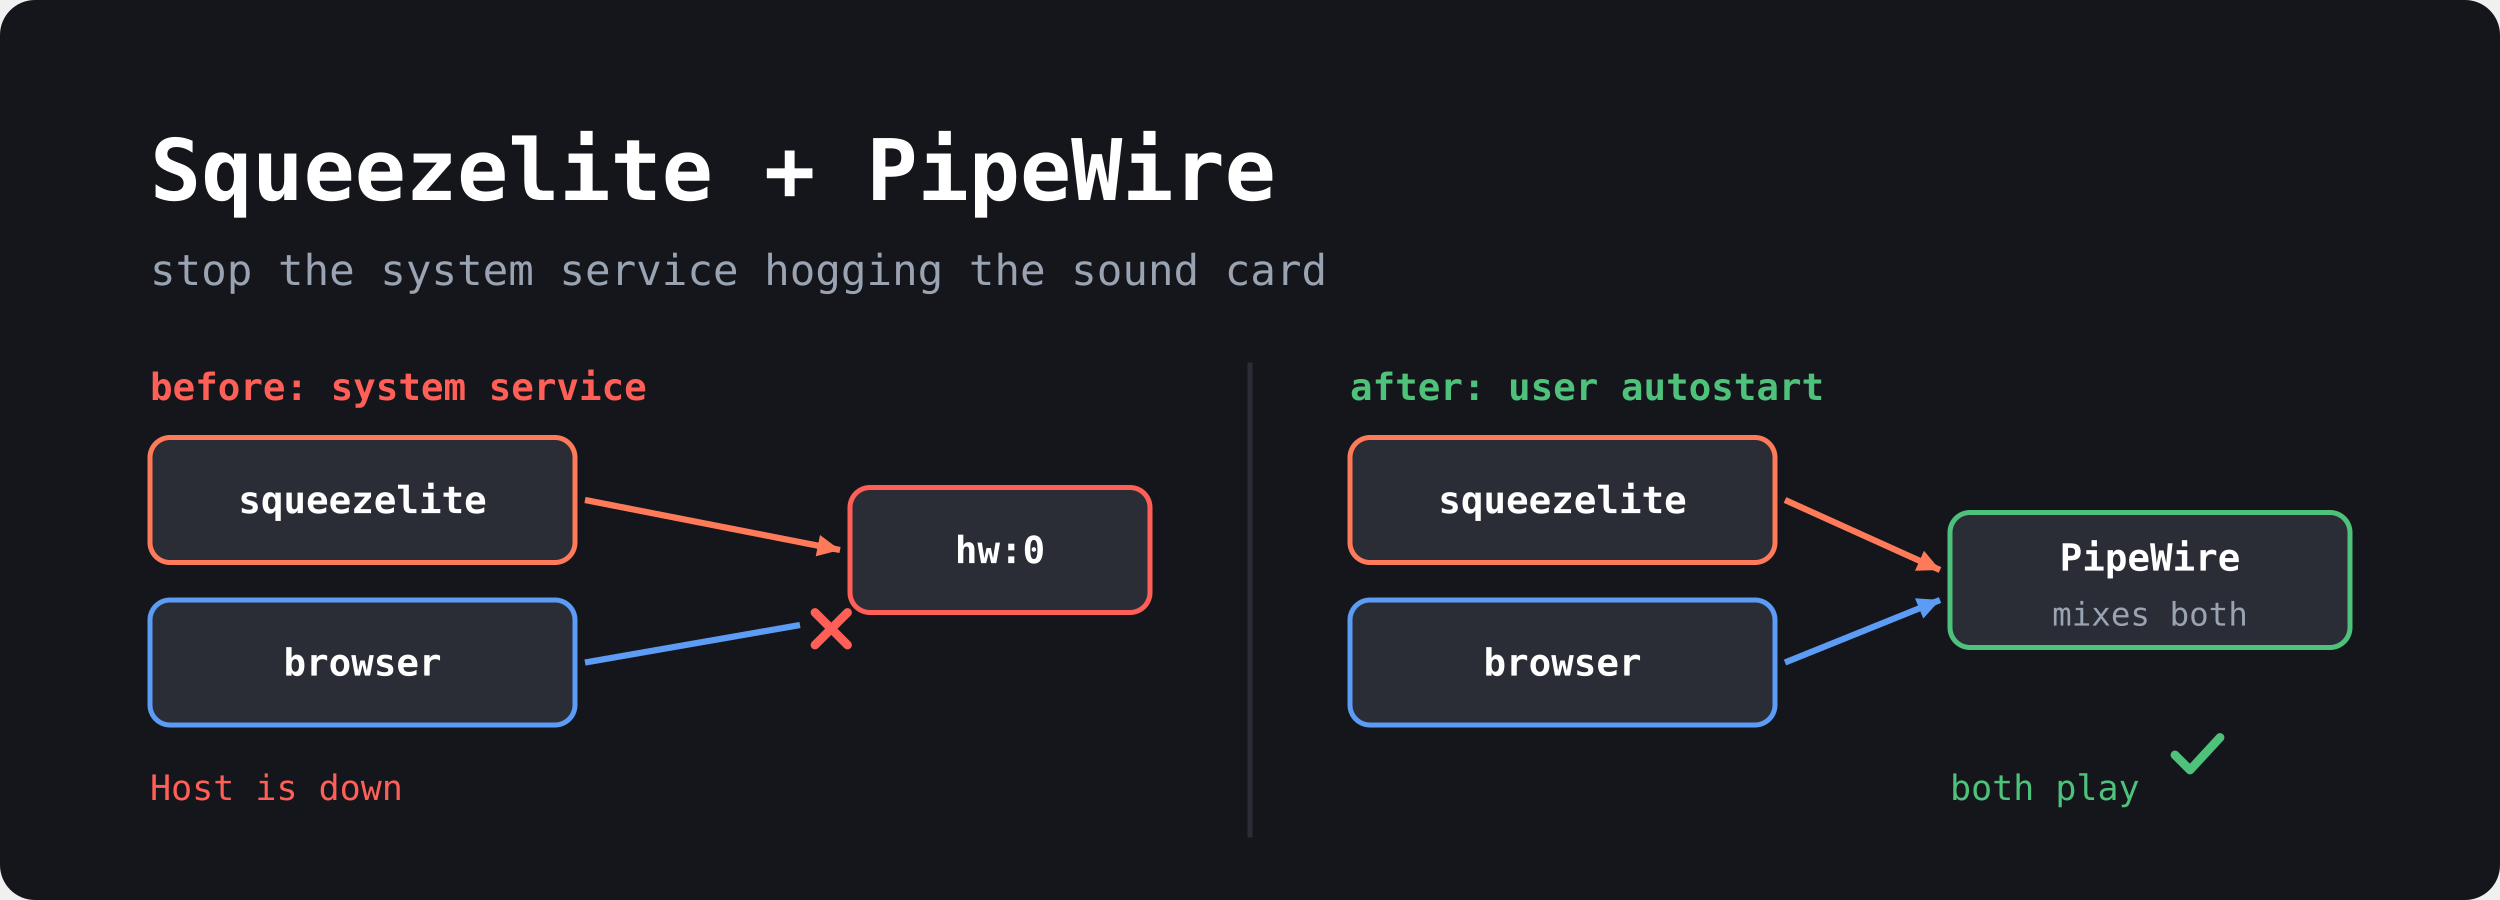
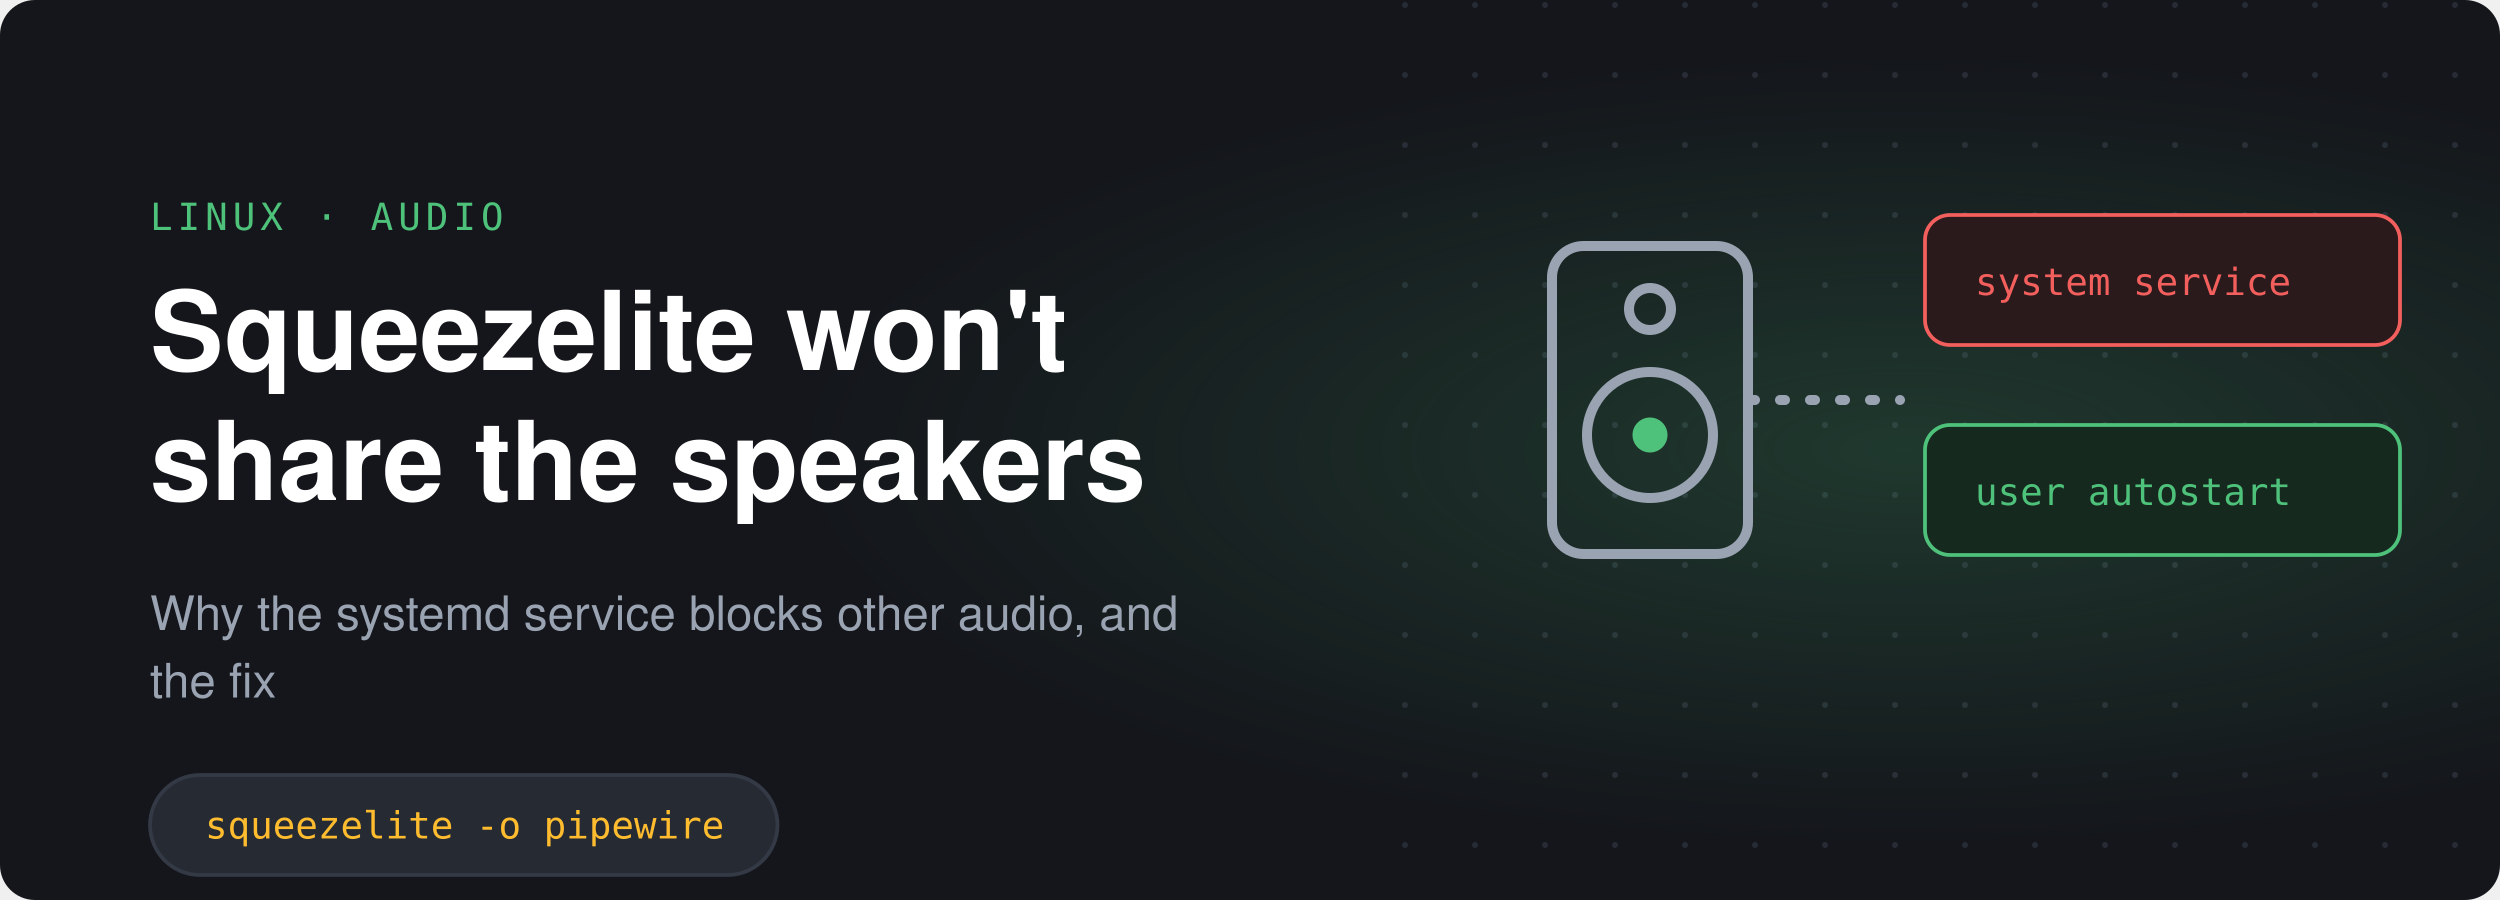
- <svg xmlns="http://www.w3.org/2000/svg" viewBox="0 0 1000 360" font-family="ui-monospace, SFMono-Regular, Menlo, Consolas, monospace">
+ <svg xmlns="http://www.w3.org/2000/svg" viewBox="0 0 1000 360" font-family="Atkinson Hyperlegible Next, -apple-system, Segoe UI, Helvetica, Arial, sans-serif">
+   <defs>
+     <radialGradient id="glow" cx="76%" cy="50%" r="44%">
+       <stop offset="0" stop-color="#4ec27a" stop-opacity="0.2" />
+       <stop offset="1" stop-color="#4ec27a" stop-opacity="0" />
+     </radialGradient>
+     <pattern id="grid" width="28" height="28" patternUnits="userSpaceOnUse">
+       <circle cx="2" cy="2" r="1.2" fill="#343946" />
+     </pattern>
+   </defs>
  <rect width="1000" height="360" rx="14" fill="#14161b" />
-   <text x="60" y="80" fill="#ffffff" font-size="34" font-weight="700">Squeezelite + PipeWire</text>
-   <text x="60" y="114" fill="#9aa3b2" font-size="17">stop the system service hogging the sound card</text>
-   <text x="60" y="160" fill="#ff5f57" font-size="15" text-anchor="start" font-weight="700">before: system service</text>
-   <rect x="60" y="175" width="170" height="50" rx="8" fill="#2a2d36" stroke="#ff7a59" stroke-width="2" />
-   <text x="145.0" y="205.25" fill="#ffffff" font-size="15" text-anchor="middle" font-weight="700">squeezelite</text>
-   <rect x="60" y="240" width="170" height="50" rx="8" fill="#2a2d36" stroke="#5c9cf5" stroke-width="2" />
-   <text x="145.0" y="270.25" fill="#ffffff" font-size="15" text-anchor="middle" font-weight="700">browser</text>
-   <line x1="234" y1="200" x2="336" y2="220" stroke="#ff7a59" stroke-width="2.5" />
-   <path d="M336.0 220.0 L326.3 222.5 L328.0 214.0 Z" fill="#ff7a59" />
-   <rect x="340" y="195" width="120" height="50" rx="8" fill="#2a2d36" stroke="#ff5f57" stroke-width="2" />
-   <text x="400.0" y="225.25" fill="#ffffff" font-size="15" text-anchor="middle" font-weight="700">hw:0</text>
-   <line x1="234" y1="265" x2="320" y2="250" stroke="#5c9cf5" stroke-width="2.5" />
-   <path d="M326 245 l13 13 M339 245 l-13 13" stroke="#ff5f57" stroke-width="3.5" stroke-linecap="round" />
-   <text x="60" y="320" fill="#ff5f57" font-size="14" text-anchor="start">Host is down</text>
-   <line x1="500" y1="145" x2="500" y2="335" stroke="#2a2d36" stroke-width="2" />
-   <text x="540" y="160" fill="#4ec27a" font-size="15" text-anchor="start" font-weight="700">after: user autostart</text>
-   <rect x="540" y="175" width="170" height="50" rx="8" fill="#2a2d36" stroke="#ff7a59" stroke-width="2" />
-   <text x="625.0" y="205.25" fill="#ffffff" font-size="15" text-anchor="middle" font-weight="700">squeezelite</text>
-   <rect x="540" y="240" width="170" height="50" rx="8" fill="#2a2d36" stroke="#5c9cf5" stroke-width="2" />
-   <text x="625.0" y="270.25" fill="#ffffff" font-size="15" text-anchor="middle" font-weight="700">browser</text>
-   <line x1="714" y1="200" x2="776" y2="228" stroke="#ff7a59" stroke-width="2.5" />
-   <path d="M776.0 228.0 L766.0 228.3 L769.6 220.3 Z" fill="#ff7a59" />
-   <line x1="714" y1="265" x2="776" y2="240" stroke="#5c9cf5" stroke-width="2.5" />
-   <path d="M776.0 240.0 L769.3 247.4 L766.0 239.3 Z" fill="#5c9cf5" />
-   <rect x="780" y="205" width="160" height="54" rx="8" fill="#2a2d36" stroke="#4ec27a" stroke-width="2" />
-   <text x="860.0" y="228.25" fill="#ffffff" font-size="15" text-anchor="middle" font-weight="700">PipeWire</text>
-   <text x="860.0" y="250.25" fill="#9aa3b2" font-size="13" text-anchor="middle">mixes both</text>
-   <path d="M870 302 l6 6 l12 -13" fill="none" stroke="#4ec27a" stroke-width="3.5" stroke-linecap="round" stroke-linejoin="round" />
-   <text x="780" y="320" fill="#4ec27a" font-size="14" text-anchor="start">both play</text>
+   <rect x="540" y="0" width="460" height="360" fill="url(#grid)" opacity="0.6" />
+   <rect width="1000" height="360" rx="14" fill="url(#glow)" />
+   <text x="60" y="92" font-family="JetBrains Mono, ui-monospace, SFMono-Regular, Menlo, Consolas, monospace" font-size="15" fill="#4ec27a" letter-spacing="2">LINUX · AUDIO</text>
+   <text x="60" y="148" font-family="Atkinson Hyperlegible Next, -apple-system, Segoe UI, Helvetica, Arial, sans-serif" font-size="44" fill="#ffffff" font-weight="700">Squeezelite won't</text>
+   <text x="60" y="200" font-family="Atkinson Hyperlegible Next, -apple-system, Segoe UI, Helvetica, Arial, sans-serif" font-size="44" fill="#ffffff" font-weight="700">share the speakers</text>
+   <text x="60" y="252" font-family="Atkinson Hyperlegible Next, -apple-system, Segoe UI, Helvetica, Arial, sans-serif" font-size="19" fill="#9aa3b2">Why the systemd service blocks other audio, and</text>
+   <text x="60" y="279" font-family="Atkinson Hyperlegible Next, -apple-system, Segoe UI, Helvetica, Arial, sans-serif" font-size="19" fill="#9aa3b2">the fix</text>
+   <rect x="60" y="310" width="251" height="40" rx="20.0" fill="#262a33" stroke="#343946" stroke-width="1.5" />
+   <text x="82" y="335.4" font-family="JetBrains Mono, ui-monospace, SFMono-Regular, Menlo, Consolas, monospace" font-size="15" fill="#febc2e">squeezelite -o pipewire</text>
+   <g transform="translate(590 90) scale(1.4)" fill="none" stroke="#9aa3b2" stroke-width="2.86" stroke-linejoin="round" stroke-linecap="round">
+     <rect x="22" y="6" width="56" height="88" rx="9" />
+     <circle cx="50" cy="60" r="18" />
+     <circle cx="50" cy="60" r="5" fill="#4ec27a" stroke="none" />
+     <circle cx="50" cy="24" r="6" />
+   </g>
+   <path d="M700 160 L760 160" stroke="#9aa3b2" stroke-width="4" stroke-dasharray="2 10" stroke-linecap="round" fill="none" />
+   <rect x="770" y="86" width="190" height="52" rx="10" fill="#2a1a1c" stroke="#f25f5c" stroke-width="1.5" />
+   <text x="790" y="118" font-family="JetBrains Mono, ui-monospace, SFMono-Regular, Menlo, Consolas, monospace" font-size="15" fill="#f25f5c">system service</text>
+   <rect x="770" y="170" width="190" height="52" rx="10" fill="#16291f" stroke="#4ec27a" stroke-width="1.5" />
+   <text x="790" y="202" font-family="JetBrains Mono, ui-monospace, SFMono-Regular, Menlo, Consolas, monospace" font-size="15" fill="#4ec27a">user autostart</text>
</svg>
